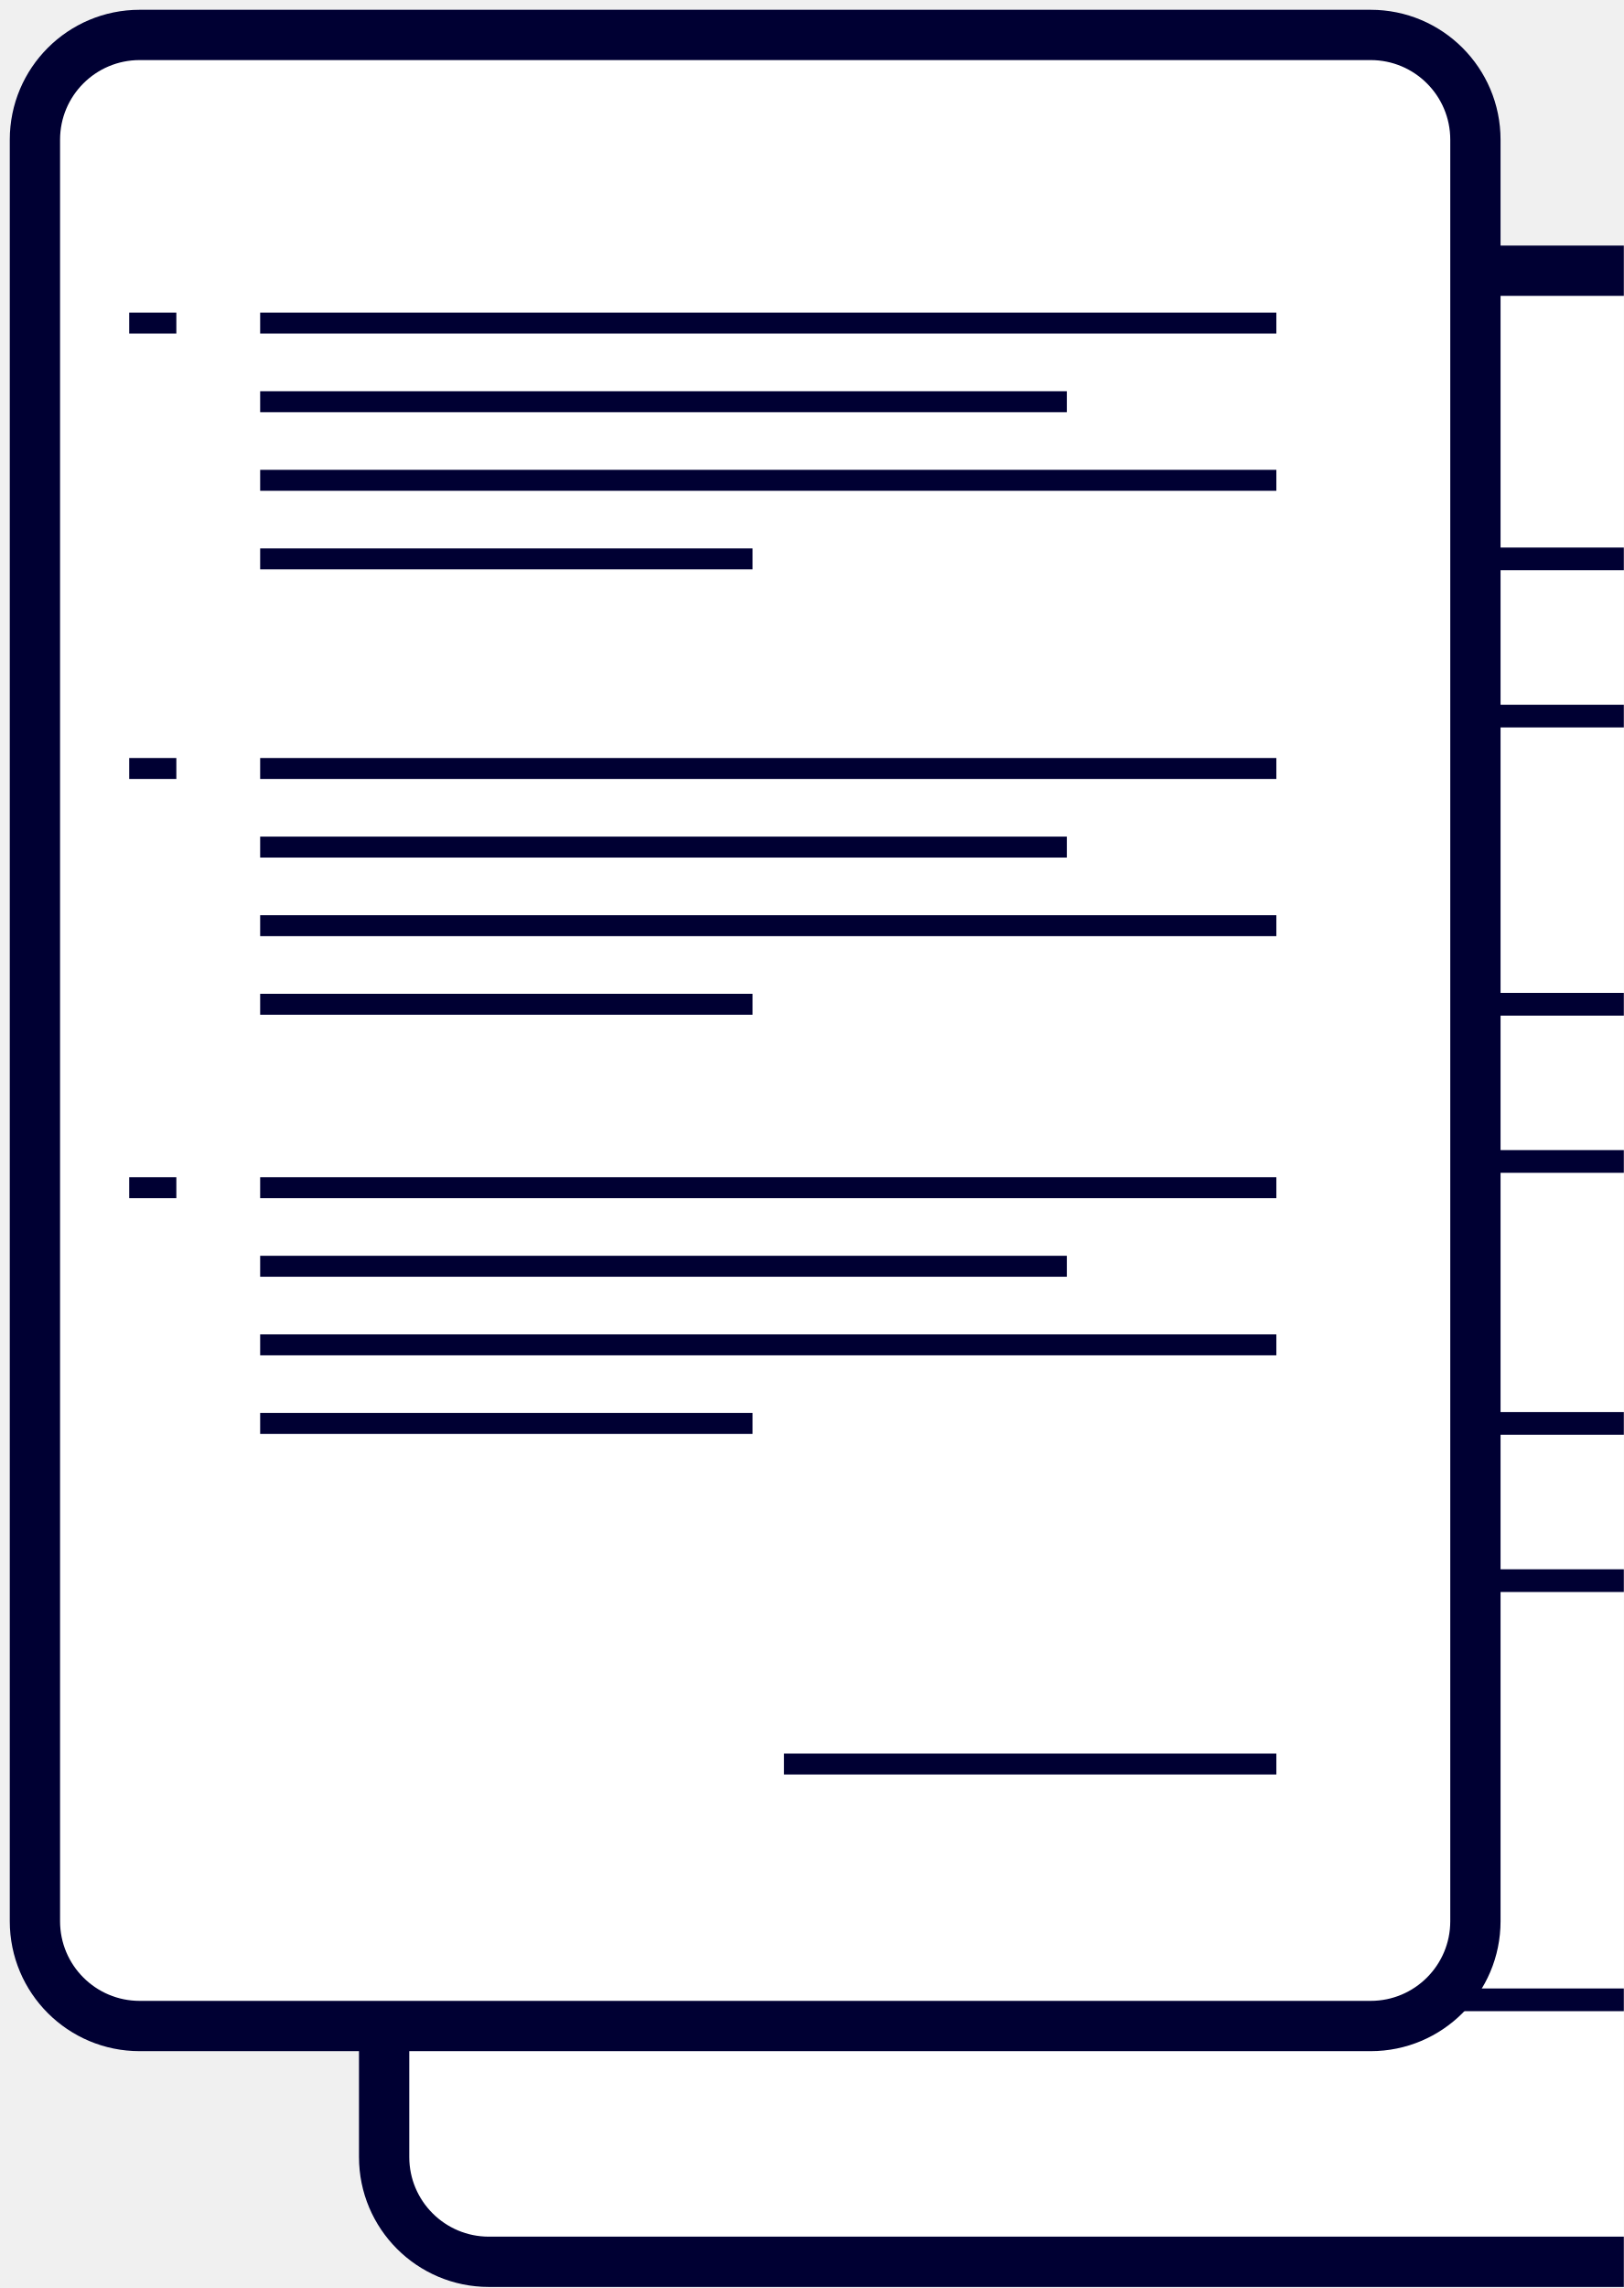
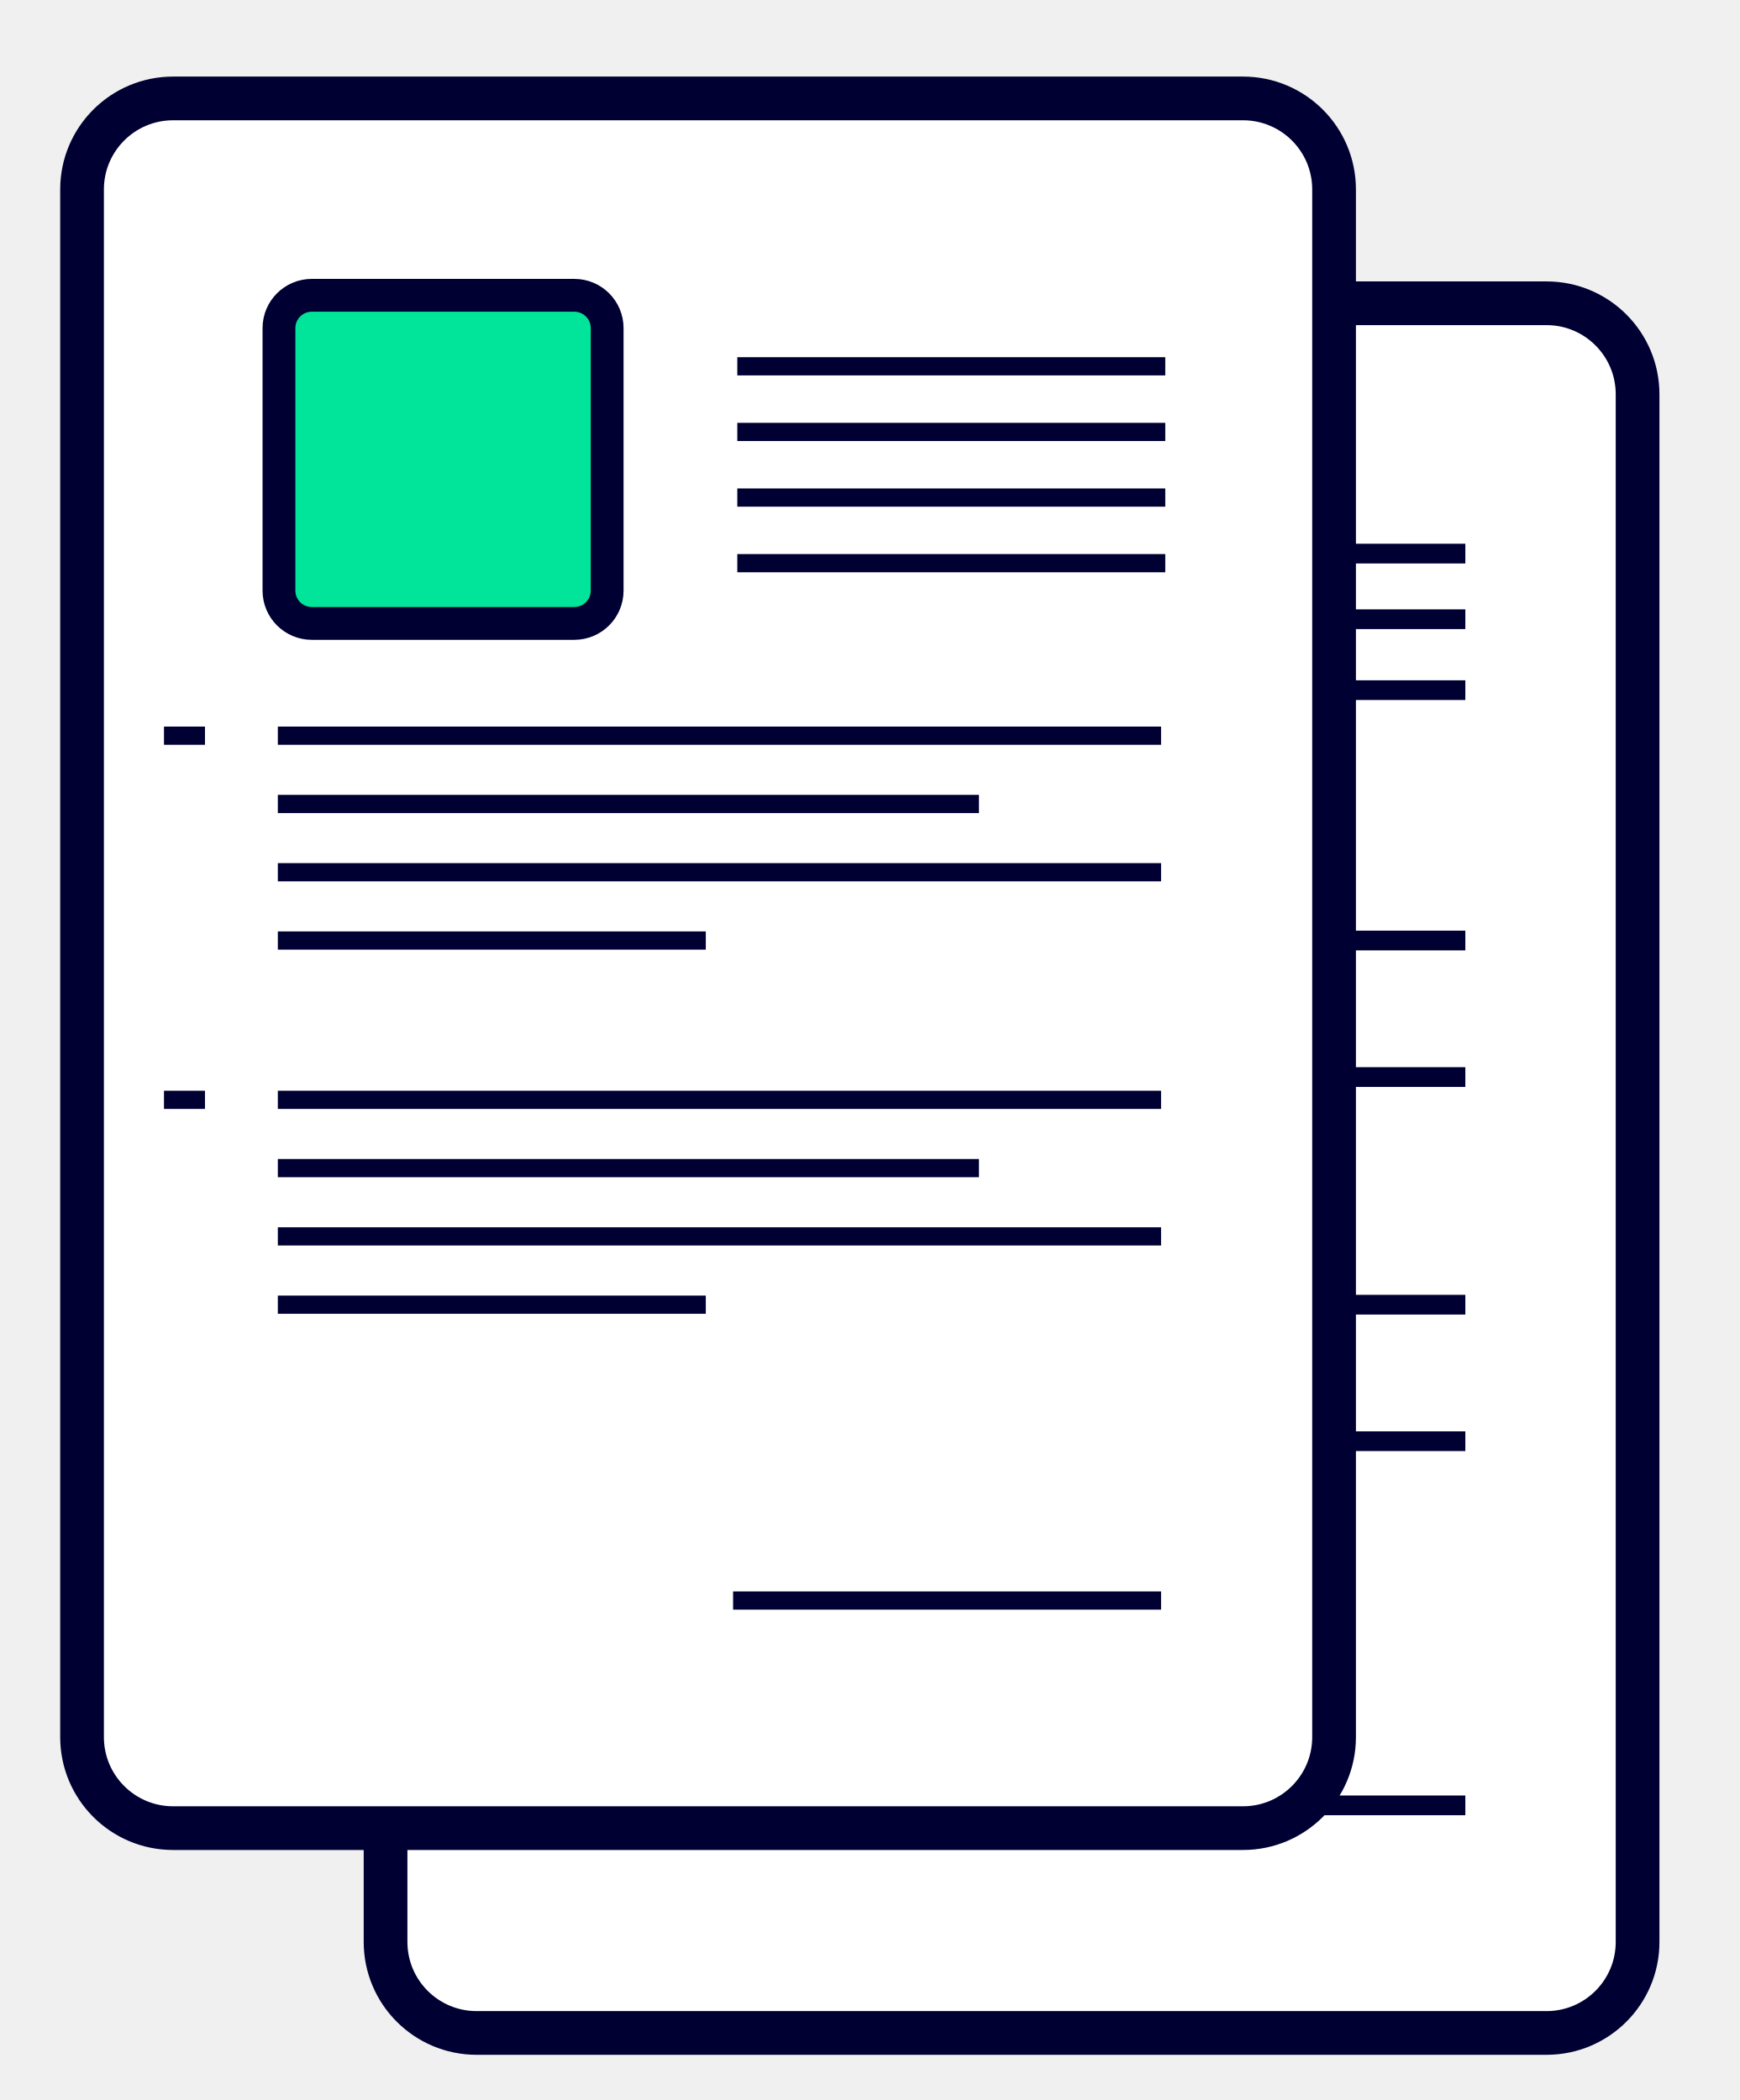
- <svg xmlns="http://www.w3.org/2000/svg" xmlns:xlink="http://www.w3.org/1999/xlink" width="93px" height="131px" viewBox="0 0 93 131" version="1.1">
-   <defs>
-     <rect id="path-1" x="0" y="0" width="339" height="191" rx="4" />
-   </defs>
-   <g id="Homepage" stroke="none" stroke-width="1" fill="none" fill-rule="evenodd">
-     <g id="HOMEPAGE-PT-0.2" transform="translate(-1593, -885)">
-       <g id="Button-bar" transform="translate(266, 767)">
-         <g id="编组-5" transform="translate(1081, 84)">
-           <mask id="mask-2" fill="white">
-             <use xlink:href="#path-1" />
-           </mask>
-           <g id="Mask" />
-           <g id="编组-6" mask="url(#mask-2)">
-             <g transform="translate(248, 36)" id="Group">
-               <g transform="translate(20, 13.5)">
-                 <path d="M6,0 L76.5,0 C79.814,-6.08718376e-16 82.5,2.686 82.5,6 L82.5,108 C82.5,111.314 79.814,114 76.5,114 L6,114 C2.686,114 4.05812251e-16,111.314 0,108 L0,6 C-4.05812251e-16,2.686 2.686,6.08718376e-16 6,0 Z" id="Rectangle" stroke="#000033" stroke-width="2.88" fill="#FFFFFF" />
-                 <line x1="13.5" y1="16.5" x2="70.5" y2="16.5" id="Line-2" stroke="#000033" stroke-width="1.3" stroke-linecap="square" />
-                 <line x1="6" y1="16.5" x2="7.5" y2="16.5" id="Line-2" stroke="#C1C3CC" stroke-width="3" stroke-linecap="square" />
-                 <line x1="6" y1="42" x2="7.5" y2="42" id="Line-2" stroke="#C1C3CC" stroke-width="3" stroke-linecap="square" />
-                 <line x1="13.5" y1="21" x2="58.5" y2="21" id="Line-2" stroke="#C1C3CC" stroke-width="3" stroke-linecap="square" />
-                 <line x1="13.5" y1="25.5" x2="70.5" y2="25.5" id="Line-2" stroke="#000033" stroke-width="1.3" stroke-linecap="square" />
-                 <line x1="13.5" y1="30" x2="40.5" y2="30" id="Line-2" stroke="#C1C3CC" stroke-width="3" stroke-linecap="square" />
-                 <line x1="13.5" y1="42" x2="70.5" y2="42" id="Line-2" stroke="#000033" stroke-width="1.3" stroke-linecap="square" />
-                 <line x1="13.5" y1="46.5" x2="58.5" y2="46.5" id="Line-2" stroke="#C1C3CC" stroke-width="3" stroke-linecap="square" />
-                 <line x1="13.5" y1="51" x2="70.5" y2="51" id="Line-2" stroke="#000033" stroke-width="1.3" stroke-linecap="square" />
-                 <line x1="13.5" y1="55.5" x2="40.5" y2="55.5" id="Line-2" stroke="#C1C3CC" stroke-width="3" stroke-linecap="square" />
-                 <line x1="6" y1="66" x2="7.5" y2="66" id="Line-2" stroke="#C1C3CC" stroke-width="3" stroke-linecap="square" />
-                 <line x1="13.5" y1="66" x2="70.5" y2="66" id="Line-2" stroke="#000033" stroke-width="1.3" stroke-linecap="square" />
-                 <line x1="13.5" y1="70.5" x2="58.5" y2="70.5" id="Line-2" stroke="#C1C3CC" stroke-width="3" stroke-linecap="square" />
-                 <line x1="13.5" y1="75" x2="70.5" y2="75" id="Line-2" stroke="#000033" stroke-width="1.3" stroke-linecap="square" />
-                 <line x1="13.5" y1="79.5" x2="40.5" y2="79.5" id="Line-2" stroke="#C1C3CC" stroke-width="3" stroke-linecap="square" />
-                 <line x1="43.5" y1="99" x2="70.5" y2="99" id="Line-2" stroke="#000033" stroke-width="1.3" stroke-linecap="square" />
-               </g>
-               <g>
-                 <path d="M6,0 L76.5,0 C79.814,-6.08718376e-16 82.5,2.686 82.5,6 L82.5,108 C82.5,111.314 79.814,114 76.5,114 L6,114 C2.686,114 4.05812251e-16,111.314 0,108 L0,6 C-4.05812251e-16,2.686 2.686,6.08718376e-16 6,0 Z" id="Rectangle" stroke="#000033" stroke-width="2.88" fill="#FFFFFF" />
-                 <line x1="13.5" y1="16.5" x2="70.5" y2="16.5" id="Line-2" stroke="#000033" stroke-width="1.2" stroke-linecap="square" />
-                 <line x1="6" y1="16.5" x2="7.5" y2="16.5" id="Line-2" stroke="#000033" stroke-width="1.2" stroke-linecap="square" />
-                 <line x1="6" y1="42" x2="7.5" y2="42" id="Line-2" stroke="#000033" stroke-width="1.2" stroke-linecap="square" />
-                 <line x1="13.5" y1="21" x2="58.5" y2="21" id="Line-2" stroke="#000033" stroke-width="1.2" stroke-linecap="square" />
-                 <line x1="13.5" y1="25.5" x2="70.5" y2="25.5" id="Line-2" stroke="#000033" stroke-width="1.2" stroke-linecap="square" />
-                 <line x1="13.5" y1="30" x2="40.5" y2="30" id="Line-2" stroke="#000033" stroke-width="1.2" stroke-linecap="square" />
-                 <line x1="13.5" y1="42" x2="70.5" y2="42" id="Line-2" stroke="#000033" stroke-width="1.2" stroke-linecap="square" />
-                 <line x1="13.5" y1="46.5" x2="58.5" y2="46.5" id="Line-2" stroke="#000033" stroke-width="1.2" stroke-linecap="square" />
-                 <line x1="13.5" y1="51" x2="70.5" y2="51" id="Line-2" stroke="#000033" stroke-width="1.2" stroke-linecap="square" />
-                 <line x1="13.5" y1="55.5" x2="40.5" y2="55.5" id="Line-2" stroke="#000033" stroke-width="1.2" stroke-linecap="square" />
-                 <line x1="6" y1="66" x2="7.5" y2="66" id="Line-2" stroke="#000033" stroke-width="1.2" stroke-linecap="square" />
-                 <line x1="13.5" y1="66" x2="70.5" y2="66" id="Line-2" stroke="#000033" stroke-width="1.2" stroke-linecap="square" />
-                 <line x1="13.5" y1="70.5" x2="58.5" y2="70.5" id="Line-2" stroke="#000033" stroke-width="1.2" stroke-linecap="square" />
-                 <line x1="13.5" y1="75" x2="70.5" y2="75" id="Line-2" stroke="#000033" stroke-width="1.2" stroke-linecap="square" />
-                 <line x1="13.5" y1="79.5" x2="40.5" y2="79.5" id="Line-2" stroke="#000033" stroke-width="1.2" stroke-linecap="square" />
-                 <line x1="43.5" y1="99" x2="70.5" y2="99" id="Line-2" stroke="#000033" stroke-width="1.2" stroke-linecap="square" />
-               </g>
-             </g>
+ <svg xmlns="http://www.w3.org/2000/svg" width="53px" height="64px" viewBox="0 0 53 64" version="1.1">
+   <g id="Page-1" stroke="none" stroke-width="1" fill="none" fill-rule="evenodd">
+     <g id="HOMEPAGE-Desktop" transform="translate(-1320, -1808)" stroke="#000033">
+       <g id="Neo-IS-NEW-AGAIN-panel" transform="translate(261.5, 1264.706)">
+         <g id="Group-6" transform="translate(803.5, 527.7936)">
+           <g id="Group-21" transform="translate(257.5, 18.5)">
+             <path d="M12.023,6.243 L44.623,6.243 C46.155,6.243 47.397,7.485 47.397,9.017 L47.397,56.183 C47.397,57.715 46.155,58.957 44.623,58.957 L12.023,58.957 C10.49,58.957 9.248,57.715 9.248,56.183 L9.248,9.017 C9.248,7.485 10.49,6.243 12.023,6.243 Z" id="Rectangle" stroke-width="1.332" fill="#FFFFFF" />
+             <line x1="15.491" y1="13.872" x2="41.848" y2="13.872" id="Line-2" stroke-width="0.601" stroke-linecap="square" />
+             <line x1="15.491" y1="15.872" x2="41.848" y2="15.872" id="Line-2" stroke-width="0.601" stroke-linecap="square" />
+             <line x1="12.023" y1="13.872" x2="12.716" y2="13.872" id="Line-2" stroke-width="1.387" stroke-linecap="square" />
+             <line x1="12.023" y1="25.664" x2="12.716" y2="25.664" id="Line-2" stroke-width="1.387" stroke-linecap="square" />
+             <line x1="15.491" y1="15.953" x2="36.299" y2="15.953" id="Line-2" stroke-width="1.387" stroke-linecap="square" />
+             <line x1="15.491" y1="18.034" x2="41.848" y2="18.034" id="Line-2" stroke-width="0.601" stroke-linecap="square" />
+             <line x1="15.491" y1="20.115" x2="27.976" y2="20.115" id="Line-2" stroke-width="1.387" stroke-linecap="square" />
+             <line x1="15.491" y1="25.664" x2="41.848" y2="25.664" id="Line-2" stroke-width="0.601" stroke-linecap="square" />
+             <line x1="15.491" y1="27.745" x2="36.299" y2="27.745" id="Line-2" stroke-width="1.387" stroke-linecap="square" />
+             <line x1="15.491" y1="29.825" x2="41.848" y2="29.825" id="Line-2" stroke-width="0.601" stroke-linecap="square" />
+             <line x1="15.491" y1="31.906" x2="27.976" y2="31.906" id="Line-2" stroke-width="1.387" stroke-linecap="square" />
+             <line x1="12.023" y1="36.762" x2="12.716" y2="36.762" id="Line-2" stroke-width="1.387" stroke-linecap="square" />
+             <line x1="15.491" y1="36.762" x2="41.848" y2="36.762" id="Line-2" stroke-width="0.601" stroke-linecap="square" />
+             <line x1="15.491" y1="38.842" x2="36.299" y2="38.842" id="Line-2" stroke-width="1.387" stroke-linecap="square" />
+             <line x1="15.491" y1="40.923" x2="41.848" y2="40.923" id="Line-2" stroke-width="0.601" stroke-linecap="square" />
+             <line x1="15.491" y1="43.004" x2="27.976" y2="43.004" id="Line-2" stroke-width="1.387" stroke-linecap="square" />
+             <line x1="29.363" y1="52.021" x2="41.848" y2="52.021" id="Line-2" stroke-width="0.601" stroke-linecap="square" />
+             <path d="M2.774,-2.27373675e-13 L35.374,-2.27373675e-13 C36.907,-2.24016396e-13 38.149,1.242 38.149,2.774 L38.149,49.94 C38.149,51.473 36.907,52.715 35.374,52.715 L2.774,52.715 C1.242,52.715 6.04685483e-15,51.473 0,49.94 L0,2.774 C-1.87651661e-16,1.242 1.242,-2.28868555e-13 2.774,-2.27373675e-13 Z" id="Rectangle" stroke-width="1.332" fill="#FFFFFF" />
+             <line x1="2.774" y1="19.421" x2="3.468" y2="19.421" id="Line-2" stroke-width="0.555" stroke-linecap="square" />
+             <line x1="6.243" y1="19.421" x2="32.6" y2="19.421" id="Line-2" stroke-width="0.555" stroke-linecap="square" />
+             <line x1="6.243" y1="21.502" x2="27.051" y2="21.502" id="Line-2" stroke-width="0.555" stroke-linecap="square" />
+             <line x1="6.243" y1="23.583" x2="32.6" y2="23.583" id="Line-2" stroke-width="0.555" stroke-linecap="square" />
+             <line x1="6.243" y1="25.664" x2="18.728" y2="25.664" id="Line-2" stroke-width="0.555" stroke-linecap="square" />
+             <line x1="20.243" y1="14.164" x2="32.728" y2="14.164" id="Line-2" stroke-width="0.555" stroke-linecap="square" />
+             <line x1="20.243" y1="12.164" x2="32.728" y2="12.164" id="Line-2" stroke-width="0.555" stroke-linecap="square" />
+             <line x1="20.243" y1="10.164" x2="32.728" y2="10.164" id="Line-2" stroke-width="0.555" stroke-linecap="square" />
+             <line x1="20.243" y1="8.164" x2="32.728" y2="8.164" id="Line-2" stroke-width="0.555" stroke-linecap="square" />
+             <line x1="2.774" y1="30.519" x2="3.468" y2="30.519" id="Line-2" stroke-width="0.555" stroke-linecap="square" />
+             <line x1="6.243" y1="30.519" x2="32.6" y2="30.519" id="Line-2" stroke-width="0.555" stroke-linecap="square" />
+             <line x1="6.243" y1="32.6" x2="27.051" y2="32.6" id="Line-2" stroke-width="0.555" stroke-linecap="square" />
+             <line x1="6.243" y1="34.681" x2="32.6" y2="34.681" id="Line-2" stroke-width="0.555" stroke-linecap="square" />
+             <line x1="6.243" y1="36.762" x2="18.728" y2="36.762" id="Line-2" stroke-width="0.555" stroke-linecap="square" />
+             <line x1="20.115" y1="45.779" x2="32.6" y2="45.779" id="Line-2" stroke-width="0.555" stroke-linecap="square" />
+             <rect id="Rectangle" fill="#00E599" x="6" y="6" width="10" height="10" rx="1" />
          </g>
        </g>
      </g>
    </g>
  </g>
</svg>
